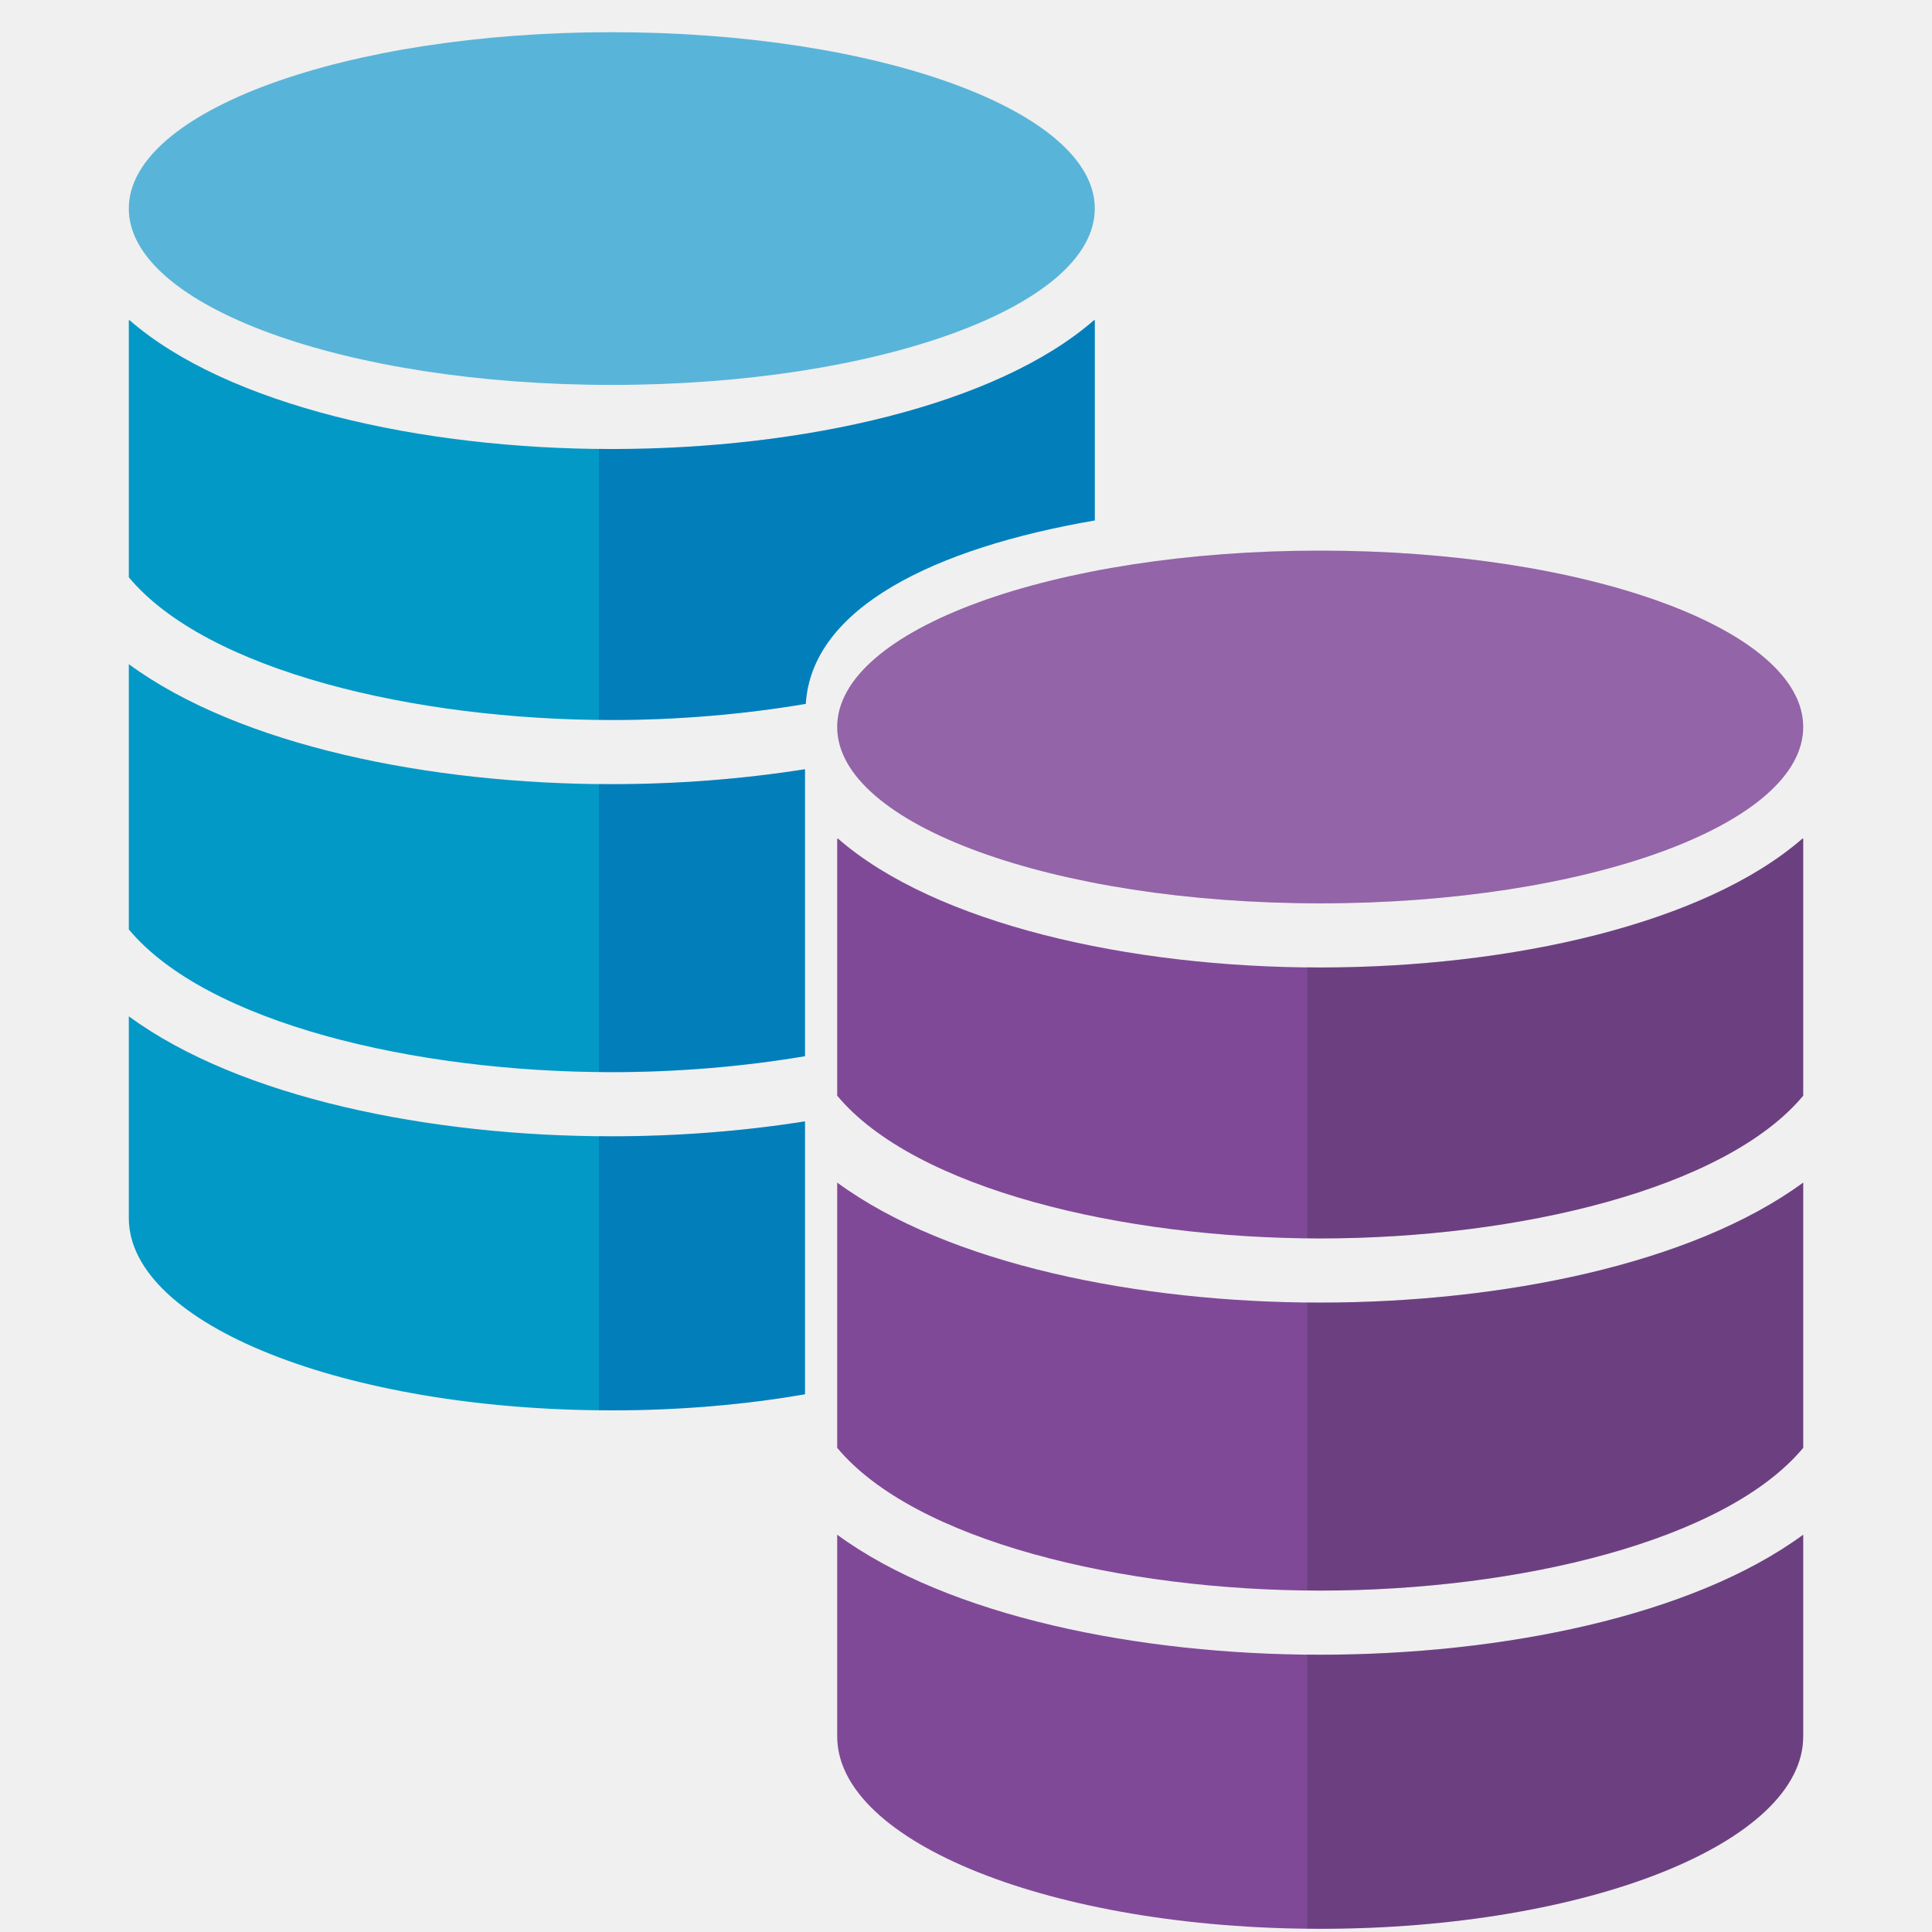
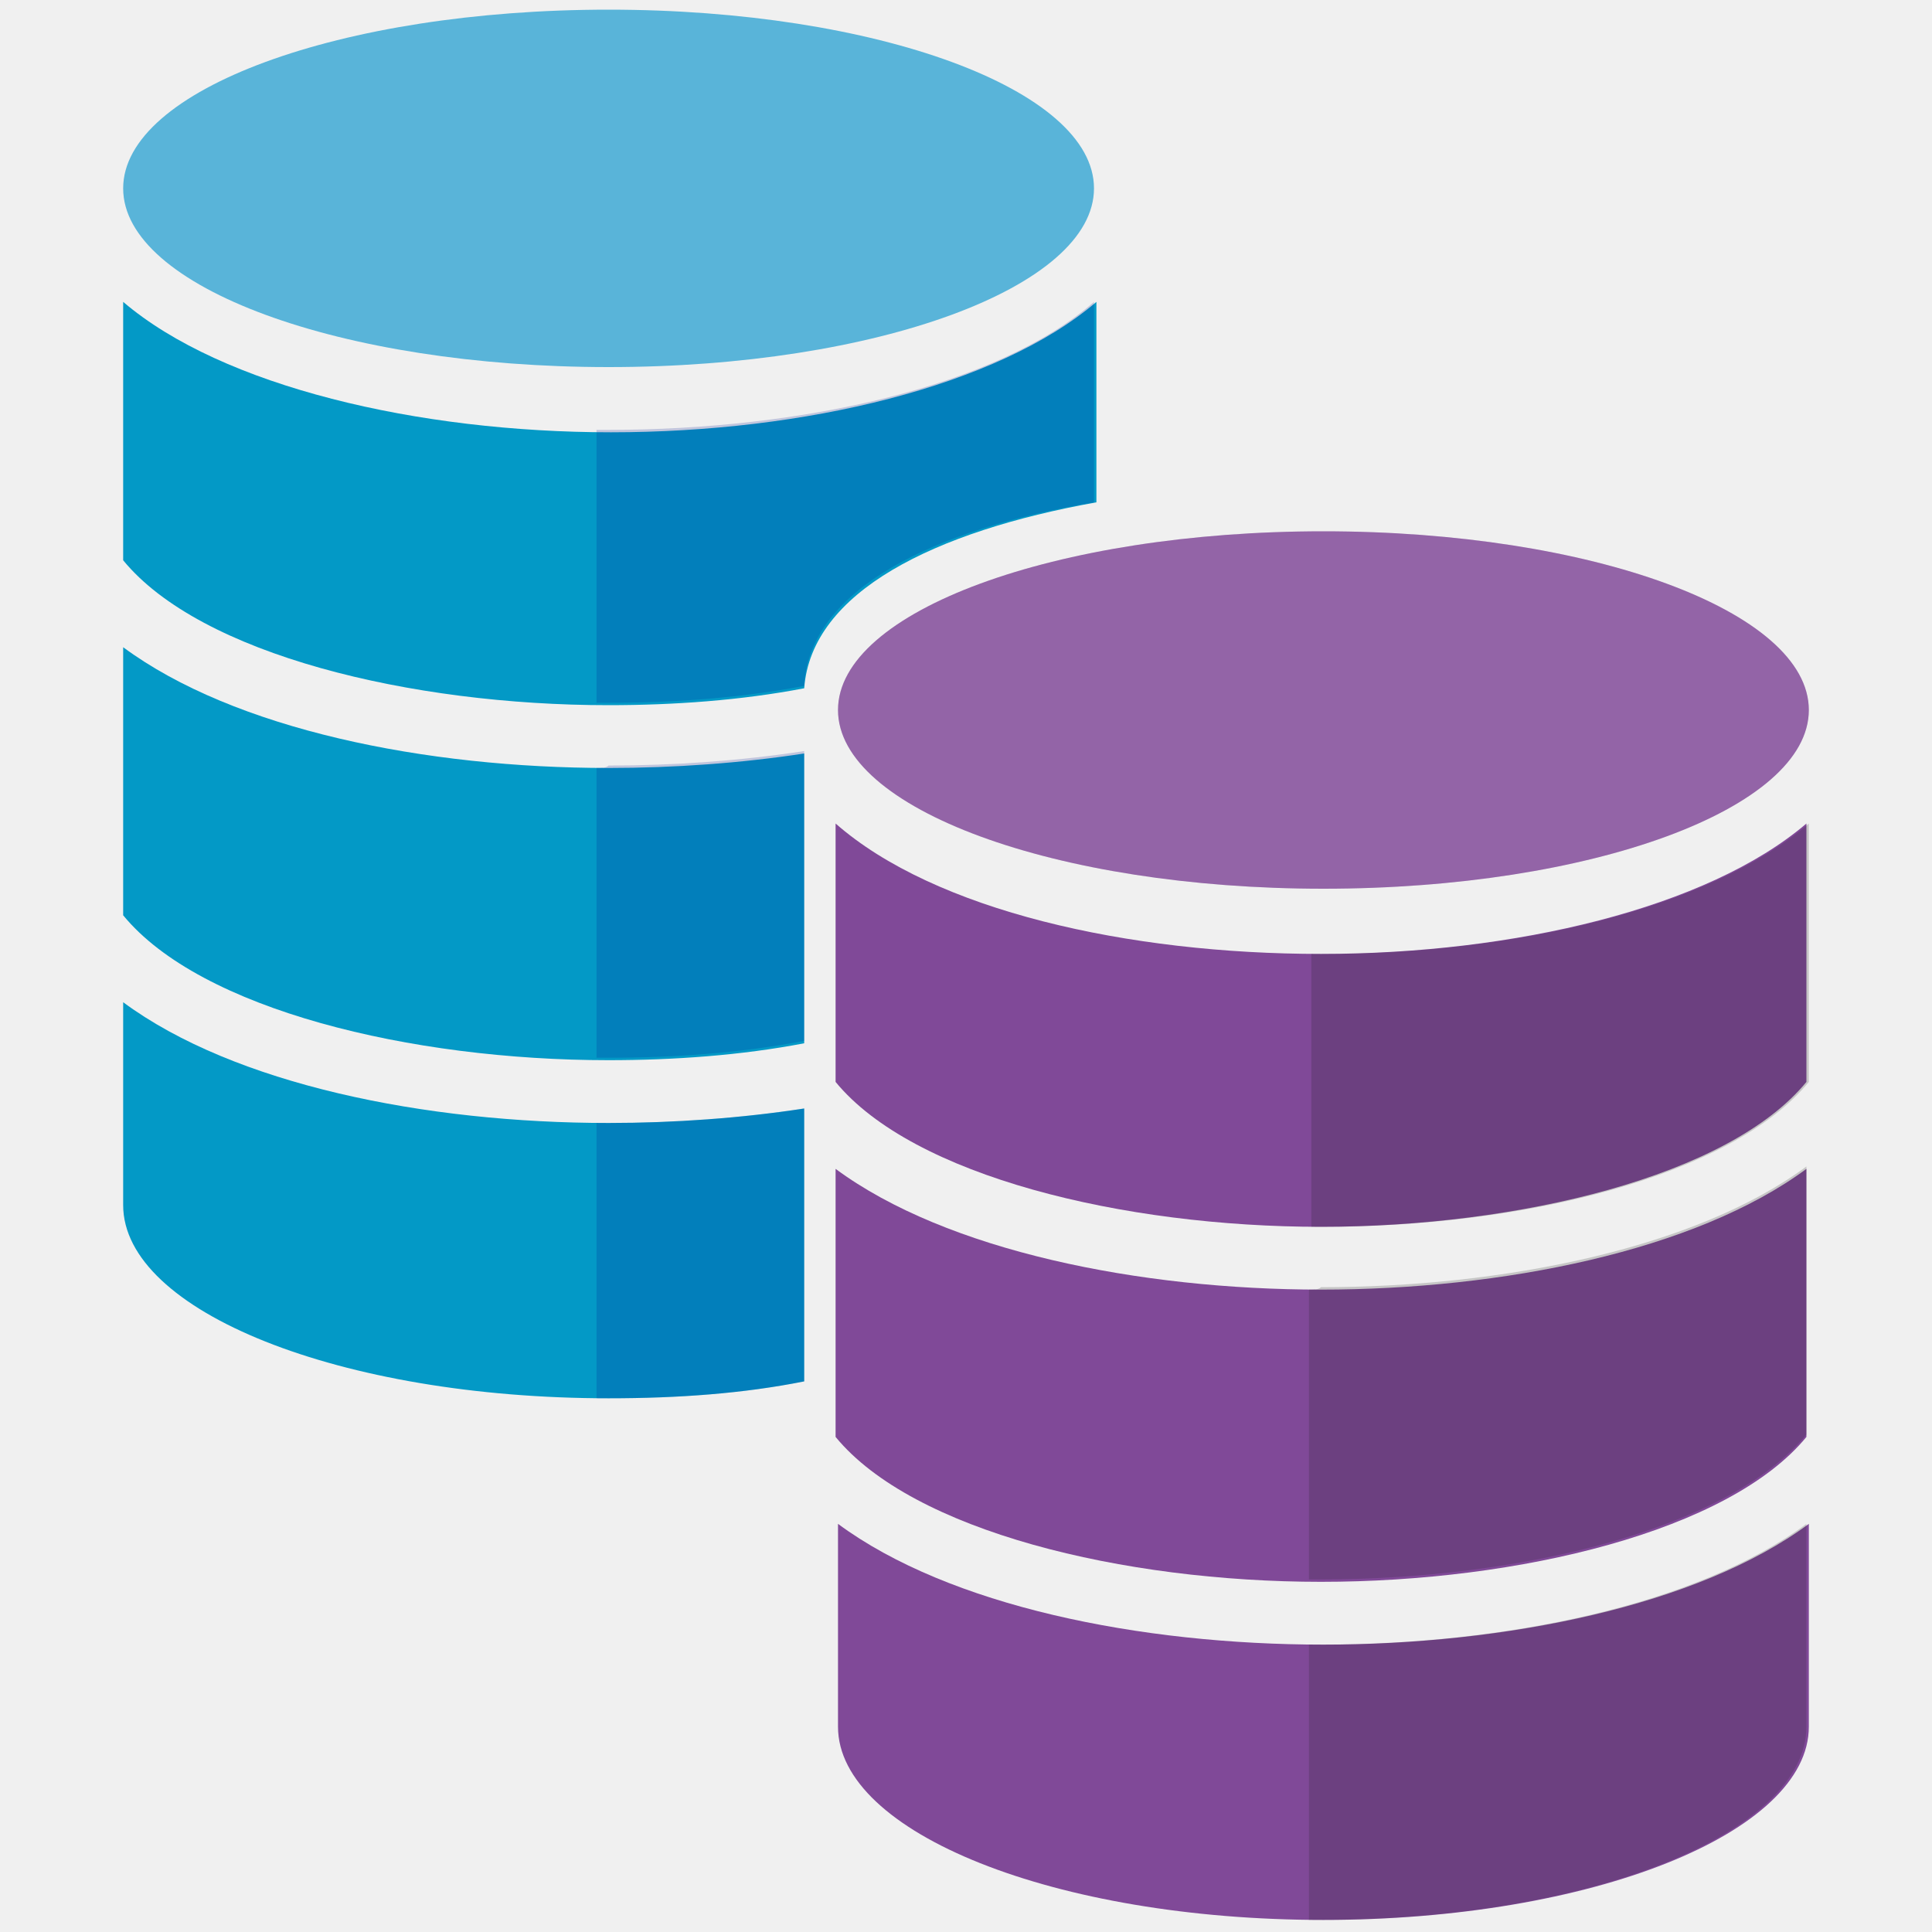
- <svg xmlns="http://www.w3.org/2000/svg" version="1.1" id="Layer_1" x="0px" y="0px" width="60px" height="60px" viewBox="0 0 60 60" enable-background="new 0 0 60 60" xml:space="preserve">
-   <ellipse fill="#59B4D9" cx="19" cy="6.477" rx="15" ry="5.477" />
-   <path fill="#0399C6" d="M25,34.825c-1.952,0.309-3.992,0.464-6,0.464c-5.645,0-11.553-1.198-15-3.727c0,2.808,0,5.499,0,6.264  c0,3.3,6.716,5.974,15,5.974c2.135,0,4.162-0.18,6-0.5V34.825z" />
-   <path fill="#0399C6" d="M25,23.889c-1.952,0.309-3.992,0.464-6,0.464c-5.645,0-11.553-1.198-15-3.727c0,3.153,0,5.384,0,8.238  c2.411,2.892,8.851,4.433,15,4.433c2.021,0,4.07-0.17,6-0.496V23.889z" />
-   <path fill="#0399C6" d="M34,16.163c0-4.801,0-6.218,0-6.218h-0.025c-3.026,2.635-9.019,4-14.975,4s-11.948-1.366-14.975-4H4  c0,0,0,1.731,0,7.983c2.411,2.892,8.851,4.433,15,4.433c2.03,0,4.087-0.173,6.025-0.502C25.207,18.866,29.045,17.015,34,16.163z" />
-   <path fill="#804998" d="M26,44.964c2.411,2.892,8.851,4.433,15,4.433s12.589-1.541,15-4.433c0-2.847,0-5.08,0-8.238  c-3.447,2.529-9.355,3.727-15,3.727s-11.553-1.198-15-3.727C26,39.879,26,42.109,26,44.964z" />
-   <path fill="#804998" d="M41,51.389c-5.645,0-11.553-1.198-15-3.727c0,2.808,0,5.499,0,6.264c0,3.3,6.716,5.975,15,5.975  s15-2.675,15-5.975c0-0.559,0-3.301,0-6.264C52.553,50.191,46.645,51.389,41,51.389z" />
-   <ellipse fill="#804998" cx="41" cy="22.577" rx="15" ry="5.477" />
-   <ellipse opacity="0.15" fill="#FFFFFF" cx="41" cy="22.577" rx="15" ry="5.477" />
-   <path fill="#804998" d="M26,34.028c2.411,2.892,8.851,4.433,15,4.433s12.589-1.541,15-4.433c0-6.246,0-7.983,0-7.983h-0.025  c-3.026,2.635-9.019,4.001-14.975,4.001s-11.948-1.366-14.975-4.001H26C26,26.045,26,27.776,26,34.028z" />
-   <path opacity="0.2" fill="#00188F" d="M18.6,35.283v8.509c0.134,0.001,0.265,0.008,0.4,0.008c2.135,0,4.162-0.18,6-0.5v-8.475  c-1.952,0.309-3.992,0.464-6,0.464C18.867,35.289,18.733,35.285,18.6,35.283z" />
-   <path opacity="0.2" fill="#00188F" d="M18.6,24.347v8.944c0.133,0.001,0.267,0.006,0.4,0.006c2.021,0,4.07-0.17,6-0.496v-8.913  c-1.952,0.309-3.992,0.464-6,0.464C18.867,24.353,18.733,24.349,18.6,24.347z" />
-   <path opacity="0.2" fill="#00188F" d="M19,13.945c-0.133,0-0.267-0.004-0.4-0.006v8.415c0.133,0.001,0.267,0.006,0.4,0.006  c2.03,0,4.087-0.173,6.025-0.502c0.182-2.993,4.02-4.844,8.975-5.696c0-4.801,0-6.218,0-6.218h-0.025  C30.948,12.579,24.955,13.945,19,13.945z" />
-   <path opacity="0.2" fill="#1E1E1E" d="M40.6,51.383v8.508c0.134,0.001,0.265,0.008,0.4,0.008c8.284,0,15-2.675,15-5.974  c0-0.559,0-3.301,0-6.264c-3.447,2.529-9.355,3.727-15,3.727C40.867,51.389,40.733,51.385,40.6,51.383z" />
-   <path opacity="0.2" fill="#1E1E1E" d="M40.6,40.447v8.944c0.133,0.001,0.267,0.006,0.4,0.006c6.149,0,12.589-1.541,15-4.433  c0-2.847,0-5.08,0-8.238c-3.447,2.529-9.355,3.727-15,3.727C40.867,40.453,40.733,40.449,40.6,40.447z" />
-   <path opacity="0.2" fill="#1E1E1E" d="M41,30.045c-0.133,0-0.267-0.004-0.4-0.006v8.415c0.133,0.001,0.267,0.006,0.4,0.006  c6.149,0,12.589-1.541,15-4.433c0-6.245,0-7.983,0-7.983h-0.025C52.948,28.679,46.955,30.045,41,30.045z" />
+ <svg xmlns="http://www.w3.org/2000/svg" version="1.1" id="Layer_1" x="0px" y="0px" viewBox="0 0 80 80" style="enable-background:new 0 0 80 80;" xml:space="preserve">
+   <style type="text/css">
+ 	.st0{fill:#59B4D9;}
+ 	.st1{fill:#0399C6;}
+ 	.st2{fill:#804998;}
+ 	.st3{opacity:0.15;fill:#FFFFFF;enable-background:new    ;}
+ 	.st4{opacity:0.2;fill:#00188F;enable-background:new    ;}
+ 	.st5{opacity:0.2;fill:#1E1E1E;enable-background:new    ;}
+ </style>
+   <g>
+     <ellipse class="st0" cx="25.2" cy="7.8" rx="20.1" ry="7.4" />
+     <path class="st1" d="M33.3,45.9c-2.6,0.4-5.4,0.6-8.1,0.6c-7.6,0-15.5-1.6-20.1-5c0,3.8,0,7.4,0,8.4c0,4.4,9,8,20.1,8   c2.9,0,5.6-0.2,8.1-0.7V45.9z" />
+     <path class="st1" d="M33.3,31.2c-2.6,0.4-5.4,0.6-8.1,0.6c-7.6,0-15.5-1.6-20.1-5c0,4.2,0,7.2,0,11.1c3.2,3.9,11.9,6,20.1,6   c2.7,0,5.5-0.2,8.1-0.7V31.2z" />
+     <path class="st1" d="M45.4,20.8c0-6.4,0-8.3,0-8.3h0c-4.1,3.5-12.1,5.4-20.1,5.4S9.2,16,5.1,12.5h0c0,0,0,2.3,0,10.7   c3.2,3.9,11.9,6,20.1,6c2.7,0,5.5-0.2,8.1-0.7C33.6,24.5,38.7,22,45.4,20.8z" />
+     <path class="st2" d="M34.6,59.5c3.2,3.9,11.9,6,20.1,6s16.9-2.1,20.1-6c0-3.8,0-6.8,0-11.1c-4.6,3.4-12.6,5-20.1,5   s-15.5-1.6-20.1-5C34.6,52.7,34.6,55.6,34.6,59.5z" />
+     <path class="st2" d="M54.8,68.1c-7.6,0-15.5-1.6-20.1-5c0,3.8,0,7.4,0,8.4c0,4.4,9,8,20.1,8s20.1-3.6,20.1-8c0-0.8,0-4.4,0-8.4   C70.3,66.5,62.3,68.1,54.8,68.1z" />
+     <ellipse class="st2" cx="54.8" cy="29.4" rx="20.1" ry="7.4" />
+     <ellipse class="st3" cx="54.8" cy="29.4" rx="20.1" ry="7.4" />
+     <path class="st2" d="M34.6,44.8c3.2,3.9,11.9,6,20.1,6s16.9-2.1,20.1-6c0-8.4,0-10.7,0-10.7h0c-4.1,3.5-12.1,5.4-20.1,5.4   s-16-1.8-20.1-5.4h0C34.6,34.1,34.6,36.4,34.6,44.8z" />
+     <path class="st4" d="M24.7,46.5v11.4c0.2,0,0.4,0,0.5,0c2.9,0,5.6-0.2,8.1-0.7V45.9c-2.6,0.4-5.4,0.6-8.1,0.6   C25.1,46.5,24.9,46.5,24.7,46.5z" />
+     <path class="st4" d="M24.7,31.8v12c0.2,0,0.4,0,0.5,0c2.7,0,5.5-0.2,8.1-0.7v-12c-2.6,0.4-5.4,0.6-8.1,0.6   C25.1,31.8,24.9,31.8,24.7,31.8z" />
+     <path class="st4" d="M25.2,17.8c-0.2,0-0.4,0-0.5,0v11.3c0.2,0,0.4,0,0.5,0c2.7,0,5.5-0.2,8.1-0.7c0.2-4,5.4-6.5,12-7.6   c0-6.4,0-8.3,0-8.3h0C41.3,16,33.2,17.8,25.2,17.8z" />
+     <path class="st5" d="M54.2,68.1v11.4c0.2,0,0.4,0,0.5,0c11.1,0,20.1-3.6,20.1-8c0-0.8,0-4.4,0-8.4c-4.6,3.4-12.6,5-20.1,5   C54.6,68.1,54.4,68.1,54.2,68.1z" />
+     <path class="st5" d="M54.2,53.4v12c0.2,0,0.4,0,0.5,0c8.3,0,16.9-2.1,20.1-6c0-3.8,0-6.8,0-11.1c-4.6,3.4-12.6,5-20.1,5   C54.6,53.4,54.4,53.4,54.2,53.4z" />
+     <path class="st5" d="M54.8,39.5c-0.2,0-0.4,0-0.5,0v11.3c0.2,0,0.4,0,0.5,0c8.3,0,16.9-2.1,20.1-6c0-8.4,0-10.7,0-10.7h0   C70.8,37.6,62.8,39.5,54.8,39.5z" />
+   </g>
</svg>
